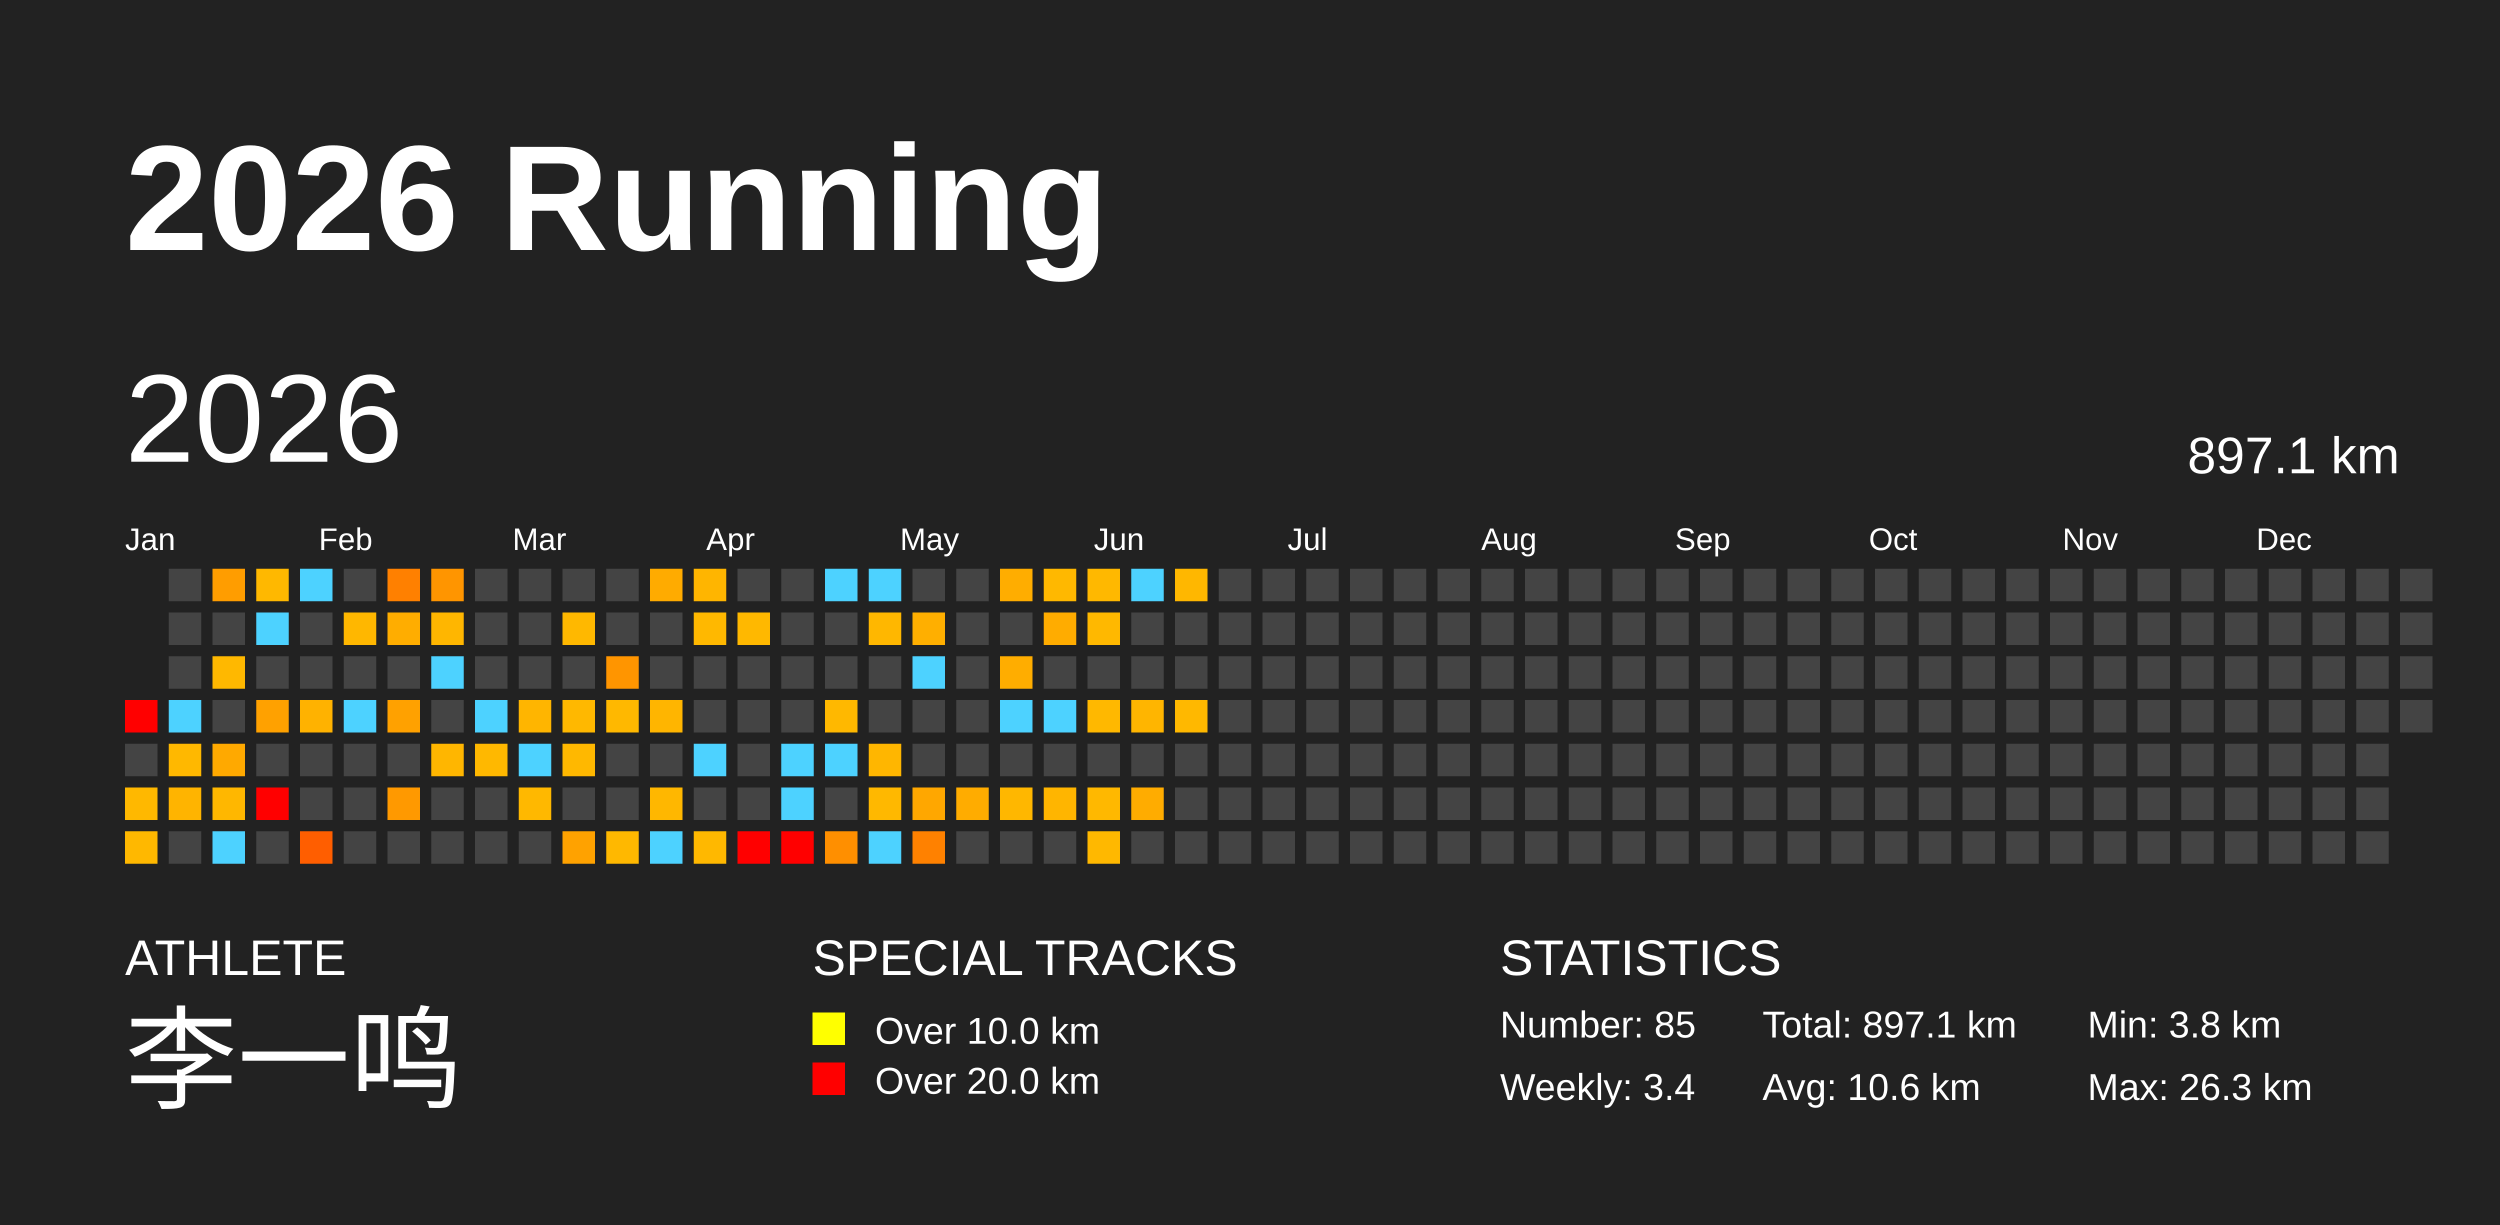
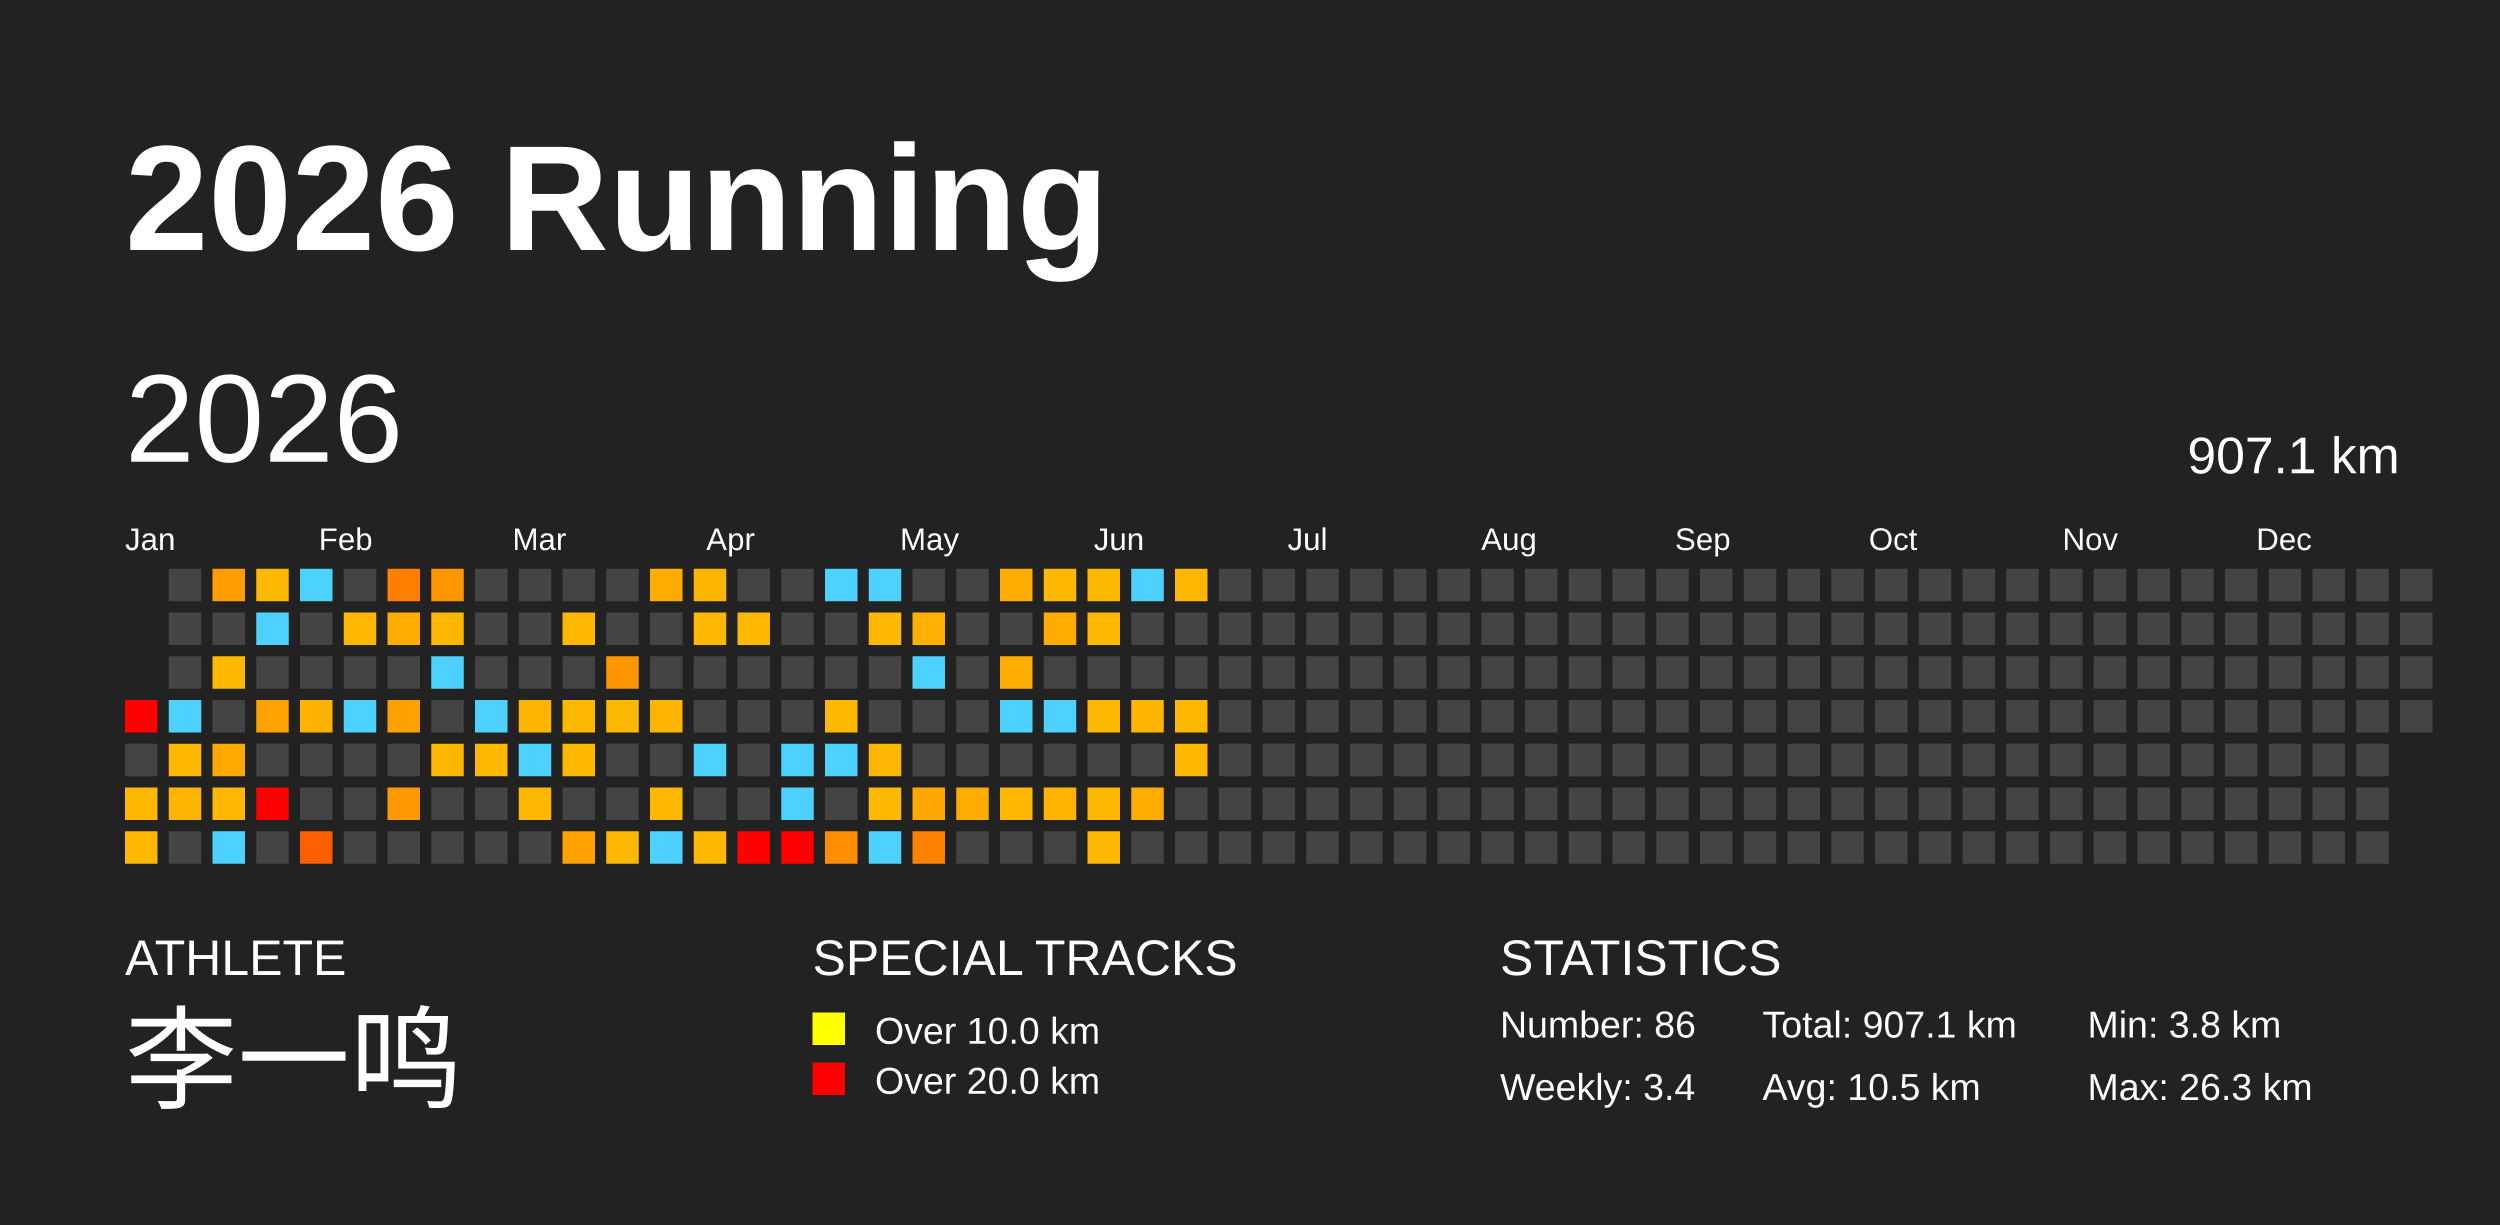
<svg xmlns="http://www.w3.org/2000/svg" baseProfile="full" height="98mm" version="1.1" viewBox="0,0,200,98" width="200mm">
  <defs />
  <rect fill="#222222" height="98" width="200" x="0" y="0" />
  <text fill="#FFFFFF" style="font-size:12px; font-family:Arial; font-weight:bold;" x="10" y="20">2026 Running</text>
  <text fill="#FFFFFF" style="font-size:4px; font-family:Arial" x="10" y="78">ATHLETE</text>
  <text fill="#FFFFFF" style="font-size:9px; font-family:Arial" x="10" y="88">李一鸣</text>
  <text fill="#FFFFFF" style="font-size:4px; font-family:Arial" x="65" y="78">SPECIAL TRACKS</text>
  <rect fill="yellow" height="2.6" width="2.6" x="65" y="81" />
  <text fill="#FFFFFF" style="font-size:3px; font-family:Arial" x="70" y="83.5">Over 10.0 km</text>
  <rect fill="red" height="2.6" width="2.6" x="65" y="85" />
  <text fill="#FFFFFF" style="font-size:3px; font-family:Arial" x="70" y="87.5">Over 20.0 km</text>
  <text fill="#FFFFFF" style="font-size:4px; font-family:Arial" x="120" y="78">STATISTICS</text>
-   <text fill="#FFFFFF" style="font-size:3px; font-family:Arial" x="120" y="83">Number: 85</text>
+   <text fill="#FFFFFF" style="font-size:3px; font-family:Arial" x="120" y="83">Number: 86</text>
  <text fill="#FFFFFF" style="font-size:3px; font-family:Arial" x="120" y="88">Weekly: 3.4</text>
-   <text fill="#FFFFFF" style="font-size:3px; font-family:Arial" x="141" y="83">Total: 897.1 km</text>
-   <text fill="#FFFFFF" style="font-size:3px; font-family:Arial" x="141" y="88">Avg: 10.6 km</text>
+   <text fill="#FFFFFF" style="font-size:3px; font-family:Arial" x="141" y="83">Total: 907.1 km</text>
+   <text fill="#FFFFFF" style="font-size:3px; font-family:Arial" x="141" y="88">Avg: 10.5 km</text>
  <text fill="#FFFFFF" style="font-size:3px; font-family:Arial" x="167" y="83">Min: 3.8 km</text>
  <text fill="#FFFFFF" style="font-size:3px; font-family:Arial" x="167" y="88">Max: 26.3 km</text>
  <text dominant-baseline="hanging" fill="#FFFFFF" style="font-size:10.0px; font-family:Arial;" x="10" y="30">2026</text>
-   <text dominant-baseline="hanging" fill="#FFFFFF" style="font-size:4.125px; font-family:Arial;" x="175" y="35">897.1 km</text>
+   <text dominant-baseline="hanging" fill="#FFFFFF" style="font-size:4.125px; font-family:Arial;" x="175" y="35">907.1 km</text>
  <text fill="#FFFFFF" style="font-size:2.5px; font-family:Arial" x="10.0" y="44">Jan</text>
  <text fill="#FFFFFF" style="font-size:2.5px; font-family:Arial" x="25.5" y="44">Feb</text>
  <text fill="#FFFFFF" style="font-size:2.5px; font-family:Arial" x="41.0" y="44">Mar</text>
  <text fill="#FFFFFF" style="font-size:2.5px; font-family:Arial" x="56.5" y="44">Apr</text>
  <text fill="#FFFFFF" style="font-size:2.5px; font-family:Arial" x="72.0" y="44">May</text>
  <text fill="#FFFFFF" style="font-size:2.5px; font-family:Arial" x="87.5" y="44">Jun</text>
  <text fill="#FFFFFF" style="font-size:2.5px; font-family:Arial" x="103.0" y="44">Jul</text>
  <text fill="#FFFFFF" style="font-size:2.5px; font-family:Arial" x="118.5" y="44">Aug</text>
  <text fill="#FFFFFF" style="font-size:2.5px; font-family:Arial" x="134.0" y="44">Sep</text>
  <text fill="#FFFFFF" style="font-size:2.5px; font-family:Arial" x="149.5" y="44">Oct</text>
  <text fill="#FFFFFF" style="font-size:2.5px; font-family:Arial" x="165.0" y="44">Nov</text>
  <text fill="#FFFFFF" style="font-size:2.5px; font-family:Arial" x="180.5" y="44">Dec</text>
  <rect fill="red" height="2.6" width="2.6" x="10.0" y="56.0" />
  <rect fill="#444444" height="2.6" width="2.6" x="10.0" y="59.5" />
  <rect fill="#ffb800" height="2.6" width="2.6" x="10.0" y="63.0" />
  <rect fill="#ffb800" height="2.6" width="2.6" x="10.0" y="66.5" />
  <rect fill="#444444" height="2.6" width="2.6" x="13.5" y="45.5" />
  <rect fill="#444444" height="2.6" width="2.6" x="13.5" y="49.0" />
  <rect fill="#444444" height="2.6" width="2.6" x="13.5" y="52.5" />
  <rect fill="#4dd2ff" height="2.6" width="2.6" x="13.5" y="56.0" />
  <rect fill="#ffb800" height="2.6" width="2.6" x="13.5" y="59.5" />
  <rect fill="#ffb400" height="2.6" width="2.6" x="13.5" y="63.0" />
  <rect fill="#444444" height="2.6" width="2.6" x="13.5" y="66.5" />
  <rect fill="#ff9d00" height="2.6" width="2.6" x="17.0" y="45.5" />
  <rect fill="#444444" height="2.6" width="2.6" x="17.0" y="49.0" />
  <rect fill="#ffb800" height="2.6" width="2.6" x="17.0" y="52.5" />
  <rect fill="#444444" height="2.6" width="2.6" x="17.0" y="56.0" />
  <rect fill="#ffa900" height="2.6" width="2.6" x="17.0" y="59.5" />
  <rect fill="#ffb700" height="2.6" width="2.6" x="17.0" y="63.0" />
  <rect fill="#4dd2ff" height="2.6" width="2.6" x="17.0" y="66.5" />
  <rect fill="#ffb800" height="2.6" width="2.6" x="20.5" y="45.5" />
  <rect fill="#4dd2ff" height="2.6" width="2.6" x="20.5" y="49.0" />
  <rect fill="#444444" height="2.6" width="2.6" x="20.5" y="52.5" />
  <rect fill="#ffa100" height="2.6" width="2.6" x="20.5" y="56.0" />
  <rect fill="#444444" height="2.6" width="2.6" x="20.5" y="59.5" />
  <rect fill="red" height="2.6" width="2.6" x="20.5" y="63.0" />
  <rect fill="#444444" height="2.6" width="2.6" x="20.5" y="66.5" />
  <rect fill="#4dd2ff" height="2.6" width="2.6" x="24.0" y="45.5" />
  <rect fill="#444444" height="2.6" width="2.6" x="24.0" y="49.0" />
  <rect fill="#444444" height="2.6" width="2.6" x="24.0" y="52.5" />
  <rect fill="#ffb200" height="2.6" width="2.6" x="24.0" y="56.0" />
  <rect fill="#444444" height="2.6" width="2.6" x="24.0" y="59.5" />
  <rect fill="#444444" height="2.6" width="2.6" x="24.0" y="63.0" />
  <rect fill="#ff5e00" height="2.6" width="2.6" x="24.0" y="66.5" />
  <rect fill="#444444" height="2.6" width="2.6" x="27.5" y="45.5" />
  <rect fill="#ffb700" height="2.6" width="2.6" x="27.5" y="49.0" />
  <rect fill="#444444" height="2.6" width="2.6" x="27.5" y="52.5" />
  <rect fill="#4dd2ff" height="2.6" width="2.6" x="27.5" y="56.0" />
  <rect fill="#444444" height="2.6" width="2.6" x="27.5" y="59.5" />
  <rect fill="#444444" height="2.6" width="2.6" x="27.5" y="63.0" />
  <rect fill="#444444" height="2.6" width="2.6" x="27.5" y="66.5" />
  <rect fill="#ff8000" height="2.6" width="2.6" x="31.0" y="45.5" />
  <rect fill="#ffad00" height="2.6" width="2.6" x="31.0" y="49.0" />
  <rect fill="#444444" height="2.6" width="2.6" x="31.0" y="52.5" />
  <rect fill="#ffa100" height="2.6" width="2.6" x="31.0" y="56.0" />
  <rect fill="#444444" height="2.6" width="2.6" x="31.0" y="59.5" />
  <rect fill="#ff9900" height="2.6" width="2.6" x="31.0" y="63.0" />
  <rect fill="#444444" height="2.6" width="2.6" x="31.0" y="66.5" />
  <rect fill="#ff9500" height="2.6" width="2.6" x="34.5" y="45.5" />
  <rect fill="#ffb600" height="2.6" width="2.6" x="34.5" y="49.0" />
  <rect fill="#4dd2ff" height="2.6" width="2.6" x="34.5" y="52.5" />
  <rect fill="#444444" height="2.6" width="2.6" x="34.5" y="56.0" />
  <rect fill="#ffb600" height="2.6" width="2.6" x="34.5" y="59.5" />
  <rect fill="#444444" height="2.6" width="2.6" x="34.5" y="63.0" />
  <rect fill="#444444" height="2.6" width="2.6" x="34.5" y="66.5" />
  <rect fill="#444444" height="2.6" width="2.6" x="38.0" y="45.5" />
  <rect fill="#444444" height="2.6" width="2.6" x="38.0" y="49.0" />
  <rect fill="#444444" height="2.6" width="2.6" x="38.0" y="52.5" />
  <rect fill="#4dd2ff" height="2.6" width="2.6" x="38.0" y="56.0" />
  <rect fill="#ffb800" height="2.6" width="2.6" x="38.0" y="59.5" />
  <rect fill="#444444" height="2.6" width="2.6" x="38.0" y="63.0" />
  <rect fill="#444444" height="2.6" width="2.6" x="38.0" y="66.5" />
  <rect fill="#444444" height="2.6" width="2.6" x="41.5" y="45.5" />
  <rect fill="#444444" height="2.6" width="2.6" x="41.5" y="49.0" />
  <rect fill="#444444" height="2.6" width="2.6" x="41.5" y="52.5" />
  <rect fill="#ffb500" height="2.6" width="2.6" x="41.5" y="56.0" />
  <rect fill="#4dd2ff" height="2.6" width="2.6" x="41.5" y="59.5" />
  <rect fill="#ffb800" height="2.6" width="2.6" x="41.5" y="63.0" />
  <rect fill="#444444" height="2.6" width="2.6" x="41.5" y="66.5" />
  <rect fill="#444444" height="2.6" width="2.6" x="45.0" y="45.5" />
  <rect fill="#ffb800" height="2.6" width="2.6" x="45.0" y="49.0" />
  <rect fill="#444444" height="2.6" width="2.6" x="45.0" y="52.5" />
  <rect fill="#ffb800" height="2.6" width="2.6" x="45.0" y="56.0" />
  <rect fill="#ffb800" height="2.6" width="2.6" x="45.0" y="59.5" />
  <rect fill="#444444" height="2.6" width="2.6" x="45.0" y="63.0" />
  <rect fill="#ffa200" height="2.6" width="2.6" x="45.0" y="66.5" />
  <rect fill="#444444" height="2.6" width="2.6" x="48.5" y="45.5" />
  <rect fill="#444444" height="2.6" width="2.6" x="48.5" y="49.0" />
  <rect fill="#ff9500" height="2.6" width="2.6" x="48.5" y="52.5" />
  <rect fill="#ffb800" height="2.6" width="2.6" x="48.5" y="56.0" />
  <rect fill="#444444" height="2.6" width="2.6" x="48.5" y="59.5" />
  <rect fill="#444444" height="2.6" width="2.6" x="48.5" y="63.0" />
  <rect fill="#ffb800" height="2.6" width="2.6" x="48.5" y="66.5" />
  <rect fill="#ffab00" height="2.6" width="2.6" x="52.0" y="45.5" />
  <rect fill="#444444" height="2.6" width="2.6" x="52.0" y="49.0" />
  <rect fill="#444444" height="2.6" width="2.6" x="52.0" y="52.5" />
  <rect fill="#ffb500" height="2.6" width="2.6" x="52.0" y="56.0" />
  <rect fill="#444444" height="2.6" width="2.6" x="52.0" y="59.5" />
  <rect fill="#ffb700" height="2.6" width="2.6" x="52.0" y="63.0" />
  <rect fill="#4dd2ff" height="2.6" width="2.6" x="52.0" y="66.5" />
  <rect fill="#ffb500" height="2.6" width="2.6" x="55.5" y="45.5" />
  <rect fill="#ffb800" height="2.6" width="2.6" x="55.5" y="49.0" />
  <rect fill="#444444" height="2.6" width="2.6" x="55.5" y="52.5" />
  <rect fill="#444444" height="2.6" width="2.6" x="55.5" y="56.0" />
  <rect fill="#4dd2ff" height="2.6" width="2.6" x="55.5" y="59.5" />
  <rect fill="#444444" height="2.6" width="2.6" x="55.5" y="63.0" />
  <rect fill="#ffb800" height="2.6" width="2.6" x="55.5" y="66.5" />
  <rect fill="#444444" height="2.6" width="2.6" x="59.0" y="45.5" />
  <rect fill="#ffb800" height="2.6" width="2.6" x="59.0" y="49.0" />
  <rect fill="#444444" height="2.6" width="2.6" x="59.0" y="52.5" />
  <rect fill="#444444" height="2.6" width="2.6" x="59.0" y="56.0" />
  <rect fill="#444444" height="2.6" width="2.6" x="59.0" y="59.5" />
  <rect fill="#444444" height="2.6" width="2.6" x="59.0" y="63.0" />
  <rect fill="red" height="2.6" width="2.6" x="59.0" y="66.5" />
  <rect fill="#444444" height="2.6" width="2.6" x="62.5" y="45.5" />
  <rect fill="#444444" height="2.6" width="2.6" x="62.5" y="49.0" />
  <rect fill="#444444" height="2.6" width="2.6" x="62.5" y="52.5" />
  <rect fill="#444444" height="2.6" width="2.6" x="62.5" y="56.0" />
  <rect fill="#4dd2ff" height="2.6" width="2.6" x="62.5" y="59.5" />
  <rect fill="#4dd2ff" height="2.6" width="2.6" x="62.5" y="63.0" />
  <rect fill="red" height="2.6" width="2.6" x="62.5" y="66.5" />
  <rect fill="#4dd2ff" height="2.6" width="2.6" x="66.0" y="45.5" />
  <rect fill="#444444" height="2.6" width="2.6" x="66.0" y="49.0" />
  <rect fill="#444444" height="2.6" width="2.6" x="66.0" y="52.5" />
  <rect fill="#ffb800" height="2.6" width="2.6" x="66.0" y="56.0" />
  <rect fill="#4dd2ff" height="2.6" width="2.6" x="66.0" y="59.5" />
  <rect fill="#444444" height="2.6" width="2.6" x="66.0" y="63.0" />
  <rect fill="#ff8f00" height="2.6" width="2.6" x="66.0" y="66.5" />
  <rect fill="#4dd2ff" height="2.6" width="2.6" x="69.5" y="45.5" />
  <rect fill="#ffb700" height="2.6" width="2.6" x="69.5" y="49.0" />
  <rect fill="#444444" height="2.6" width="2.6" x="69.5" y="52.5" />
  <rect fill="#444444" height="2.6" width="2.6" x="69.5" y="56.0" />
  <rect fill="#ffb600" height="2.6" width="2.6" x="69.5" y="59.5" />
  <rect fill="#ffb800" height="2.6" width="2.6" x="69.5" y="63.0" />
  <rect fill="#4dd2ff" height="2.6" width="2.6" x="69.5" y="66.5" />
  <rect fill="#444444" height="2.6" width="2.6" x="73.0" y="45.5" />
  <rect fill="#ffaf00" height="2.6" width="2.6" x="73.0" y="49.0" />
  <rect fill="#4dd2ff" height="2.6" width="2.6" x="73.0" y="52.5" />
  <rect fill="#444444" height="2.6" width="2.6" x="73.0" y="56.0" />
  <rect fill="#444444" height="2.6" width="2.6" x="73.0" y="59.5" />
  <rect fill="#ffa700" height="2.6" width="2.6" x="73.0" y="63.0" />
  <rect fill="#ff8100" height="2.6" width="2.6" x="73.0" y="66.5" />
  <rect fill="#444444" height="2.6" width="2.6" x="76.5" y="45.5" />
  <rect fill="#444444" height="2.6" width="2.6" x="76.5" y="49.0" />
  <rect fill="#444444" height="2.6" width="2.6" x="76.5" y="52.5" />
  <rect fill="#444444" height="2.6" width="2.6" x="76.5" y="56.0" />
  <rect fill="#444444" height="2.6" width="2.6" x="76.5" y="59.5" />
  <rect fill="#ffac00" height="2.6" width="2.6" x="76.5" y="63.0" />
  <rect fill="#444444" height="2.6" width="2.6" x="76.5" y="66.5" />
  <rect fill="#ffad00" height="2.6" width="2.6" x="80.0" y="45.5" />
  <rect fill="#444444" height="2.6" width="2.6" x="80.0" y="49.0" />
  <rect fill="#ffad00" height="2.6" width="2.6" x="80.0" y="52.5" />
  <rect fill="#4dd2ff" height="2.6" width="2.6" x="80.0" y="56.0" />
  <rect fill="#444444" height="2.6" width="2.6" x="80.0" y="59.5" />
  <rect fill="#ffb700" height="2.6" width="2.6" x="80.0" y="63.0" />
  <rect fill="#444444" height="2.6" width="2.6" x="80.0" y="66.5" />
  <rect fill="#ffb800" height="2.6" width="2.6" x="83.5" y="45.5" />
  <rect fill="#ffac00" height="2.6" width="2.6" x="83.5" y="49.0" />
  <rect fill="#444444" height="2.6" width="2.6" x="83.5" y="52.5" />
  <rect fill="#4dd2ff" height="2.6" width="2.6" x="83.5" y="56.0" />
  <rect fill="#444444" height="2.6" width="2.6" x="83.5" y="59.5" />
  <rect fill="#ffb500" height="2.6" width="2.6" x="83.5" y="63.0" />
  <rect fill="#444444" height="2.6" width="2.6" x="83.5" y="66.5" />
  <rect fill="#ffb800" height="2.6" width="2.6" x="87.0" y="45.5" />
  <rect fill="#ffb800" height="2.6" width="2.6" x="87.0" y="49.0" />
  <rect fill="#444444" height="2.6" width="2.6" x="87.0" y="52.5" />
  <rect fill="#ffb800" height="2.6" width="2.6" x="87.0" y="56.0" />
  <rect fill="#444444" height="2.6" width="2.6" x="87.0" y="59.5" />
  <rect fill="#ffb800" height="2.6" width="2.6" x="87.0" y="63.0" />
  <rect fill="#ffb800" height="2.6" width="2.6" x="87.0" y="66.5" />
  <rect fill="#4dd2ff" height="2.6" width="2.6" x="90.5" y="45.5" />
  <rect fill="#444444" height="2.6" width="2.6" x="90.5" y="49.0" />
  <rect fill="#444444" height="2.6" width="2.6" x="90.5" y="52.5" />
  <rect fill="#ffb500" height="2.6" width="2.6" x="90.5" y="56.0" />
  <rect fill="#444444" height="2.6" width="2.6" x="90.5" y="59.5" />
  <rect fill="#ffac00" height="2.6" width="2.6" x="90.5" y="63.0" />
  <rect fill="#444444" height="2.6" width="2.6" x="90.5" y="66.5" />
  <rect fill="#ffb700" height="2.6" width="2.6" x="94.0" y="45.5" />
  <rect fill="#444444" height="2.6" width="2.6" x="94.0" y="49.0" />
  <rect fill="#444444" height="2.6" width="2.6" x="94.0" y="52.5" />
  <rect fill="#ffb800" height="2.6" width="2.6" x="94.0" y="56.0" />
-   <rect fill="#444444" height="2.6" width="2.6" x="94.0" y="59.5" />
+   <rect fill="#ffb800" height="2.6" width="2.6" x="94.0" y="59.5" />
  <rect fill="#444444" height="2.6" width="2.6" x="94.0" y="63.0" />
  <rect fill="#444444" height="2.6" width="2.6" x="94.0" y="66.5" />
  <rect fill="#444444" height="2.6" width="2.6" x="97.5" y="45.5" />
  <rect fill="#444444" height="2.6" width="2.6" x="97.5" y="49.0" />
  <rect fill="#444444" height="2.6" width="2.6" x="97.5" y="52.5" />
  <rect fill="#444444" height="2.6" width="2.6" x="97.5" y="56.0" />
  <rect fill="#444444" height="2.6" width="2.6" x="97.5" y="59.5" />
  <rect fill="#444444" height="2.6" width="2.6" x="97.5" y="63.0" />
  <rect fill="#444444" height="2.6" width="2.6" x="97.5" y="66.5" />
  <rect fill="#444444" height="2.6" width="2.6" x="101.0" y="45.5" />
  <rect fill="#444444" height="2.6" width="2.6" x="101.0" y="49.0" />
  <rect fill="#444444" height="2.6" width="2.6" x="101.0" y="52.5" />
  <rect fill="#444444" height="2.6" width="2.6" x="101.0" y="56.0" />
  <rect fill="#444444" height="2.6" width="2.6" x="101.0" y="59.5" />
  <rect fill="#444444" height="2.6" width="2.6" x="101.0" y="63.0" />
  <rect fill="#444444" height="2.6" width="2.6" x="101.0" y="66.5" />
  <rect fill="#444444" height="2.6" width="2.6" x="104.5" y="45.5" />
  <rect fill="#444444" height="2.6" width="2.6" x="104.5" y="49.0" />
  <rect fill="#444444" height="2.6" width="2.6" x="104.5" y="52.5" />
  <rect fill="#444444" height="2.6" width="2.6" x="104.5" y="56.0" />
  <rect fill="#444444" height="2.6" width="2.6" x="104.5" y="59.5" />
  <rect fill="#444444" height="2.6" width="2.6" x="104.5" y="63.0" />
  <rect fill="#444444" height="2.6" width="2.6" x="104.5" y="66.5" />
  <rect fill="#444444" height="2.6" width="2.6" x="108.0" y="45.5" />
  <rect fill="#444444" height="2.6" width="2.6" x="108.0" y="49.0" />
  <rect fill="#444444" height="2.6" width="2.6" x="108.0" y="52.5" />
  <rect fill="#444444" height="2.6" width="2.6" x="108.0" y="56.0" />
  <rect fill="#444444" height="2.6" width="2.6" x="108.0" y="59.5" />
  <rect fill="#444444" height="2.6" width="2.6" x="108.0" y="63.0" />
  <rect fill="#444444" height="2.6" width="2.6" x="108.0" y="66.5" />
  <rect fill="#444444" height="2.6" width="2.6" x="111.5" y="45.5" />
  <rect fill="#444444" height="2.6" width="2.6" x="111.5" y="49.0" />
  <rect fill="#444444" height="2.6" width="2.6" x="111.5" y="52.5" />
  <rect fill="#444444" height="2.6" width="2.6" x="111.5" y="56.0" />
  <rect fill="#444444" height="2.6" width="2.6" x="111.5" y="59.5" />
  <rect fill="#444444" height="2.6" width="2.6" x="111.5" y="63.0" />
  <rect fill="#444444" height="2.6" width="2.6" x="111.5" y="66.5" />
  <rect fill="#444444" height="2.6" width="2.6" x="115.0" y="45.5" />
  <rect fill="#444444" height="2.6" width="2.6" x="115.0" y="49.0" />
  <rect fill="#444444" height="2.6" width="2.6" x="115.0" y="52.5" />
  <rect fill="#444444" height="2.6" width="2.6" x="115.0" y="56.0" />
  <rect fill="#444444" height="2.6" width="2.6" x="115.0" y="59.5" />
  <rect fill="#444444" height="2.6" width="2.6" x="115.0" y="63.0" />
  <rect fill="#444444" height="2.6" width="2.6" x="115.0" y="66.5" />
  <rect fill="#444444" height="2.6" width="2.6" x="118.5" y="45.5" />
  <rect fill="#444444" height="2.6" width="2.6" x="118.5" y="49.0" />
  <rect fill="#444444" height="2.6" width="2.6" x="118.5" y="52.5" />
  <rect fill="#444444" height="2.6" width="2.6" x="118.5" y="56.0" />
  <rect fill="#444444" height="2.6" width="2.6" x="118.5" y="59.5" />
  <rect fill="#444444" height="2.6" width="2.6" x="118.5" y="63.0" />
  <rect fill="#444444" height="2.6" width="2.6" x="118.5" y="66.5" />
  <rect fill="#444444" height="2.6" width="2.6" x="122.0" y="45.5" />
  <rect fill="#444444" height="2.6" width="2.6" x="122.0" y="49.0" />
  <rect fill="#444444" height="2.6" width="2.6" x="122.0" y="52.5" />
  <rect fill="#444444" height="2.6" width="2.6" x="122.0" y="56.0" />
  <rect fill="#444444" height="2.6" width="2.6" x="122.0" y="59.5" />
  <rect fill="#444444" height="2.6" width="2.6" x="122.0" y="63.0" />
  <rect fill="#444444" height="2.6" width="2.6" x="122.0" y="66.5" />
  <rect fill="#444444" height="2.6" width="2.6" x="125.5" y="45.5" />
  <rect fill="#444444" height="2.6" width="2.6" x="125.5" y="49.0" />
  <rect fill="#444444" height="2.6" width="2.6" x="125.5" y="52.5" />
  <rect fill="#444444" height="2.6" width="2.6" x="125.5" y="56.0" />
  <rect fill="#444444" height="2.6" width="2.6" x="125.5" y="59.5" />
  <rect fill="#444444" height="2.6" width="2.6" x="125.5" y="63.0" />
  <rect fill="#444444" height="2.6" width="2.6" x="125.5" y="66.5" />
  <rect fill="#444444" height="2.6" width="2.6" x="129.0" y="45.5" />
  <rect fill="#444444" height="2.6" width="2.6" x="129.0" y="49.0" />
  <rect fill="#444444" height="2.6" width="2.6" x="129.0" y="52.5" />
  <rect fill="#444444" height="2.6" width="2.6" x="129.0" y="56.0" />
  <rect fill="#444444" height="2.6" width="2.6" x="129.0" y="59.5" />
  <rect fill="#444444" height="2.6" width="2.6" x="129.0" y="63.0" />
  <rect fill="#444444" height="2.6" width="2.6" x="129.0" y="66.5" />
  <rect fill="#444444" height="2.6" width="2.6" x="132.5" y="45.5" />
  <rect fill="#444444" height="2.6" width="2.6" x="132.5" y="49.0" />
  <rect fill="#444444" height="2.6" width="2.6" x="132.5" y="52.5" />
  <rect fill="#444444" height="2.6" width="2.6" x="132.5" y="56.0" />
  <rect fill="#444444" height="2.6" width="2.6" x="132.5" y="59.5" />
  <rect fill="#444444" height="2.6" width="2.6" x="132.5" y="63.0" />
  <rect fill="#444444" height="2.6" width="2.6" x="132.5" y="66.5" />
  <rect fill="#444444" height="2.6" width="2.6" x="136.0" y="45.5" />
  <rect fill="#444444" height="2.6" width="2.6" x="136.0" y="49.0" />
  <rect fill="#444444" height="2.6" width="2.6" x="136.0" y="52.5" />
  <rect fill="#444444" height="2.6" width="2.6" x="136.0" y="56.0" />
  <rect fill="#444444" height="2.6" width="2.6" x="136.0" y="59.5" />
  <rect fill="#444444" height="2.6" width="2.6" x="136.0" y="63.0" />
  <rect fill="#444444" height="2.6" width="2.6" x="136.0" y="66.5" />
  <rect fill="#444444" height="2.6" width="2.6" x="139.5" y="45.5" />
  <rect fill="#444444" height="2.6" width="2.6" x="139.5" y="49.0" />
  <rect fill="#444444" height="2.6" width="2.6" x="139.5" y="52.5" />
  <rect fill="#444444" height="2.6" width="2.6" x="139.5" y="56.0" />
  <rect fill="#444444" height="2.6" width="2.6" x="139.5" y="59.5" />
  <rect fill="#444444" height="2.6" width="2.6" x="139.5" y="63.0" />
  <rect fill="#444444" height="2.6" width="2.6" x="139.5" y="66.5" />
  <rect fill="#444444" height="2.6" width="2.6" x="143.0" y="45.5" />
  <rect fill="#444444" height="2.6" width="2.6" x="143.0" y="49.0" />
  <rect fill="#444444" height="2.6" width="2.6" x="143.0" y="52.5" />
  <rect fill="#444444" height="2.6" width="2.6" x="143.0" y="56.0" />
  <rect fill="#444444" height="2.6" width="2.6" x="143.0" y="59.5" />
  <rect fill="#444444" height="2.6" width="2.6" x="143.0" y="63.0" />
  <rect fill="#444444" height="2.6" width="2.6" x="143.0" y="66.5" />
  <rect fill="#444444" height="2.6" width="2.6" x="146.5" y="45.5" />
  <rect fill="#444444" height="2.6" width="2.6" x="146.5" y="49.0" />
  <rect fill="#444444" height="2.6" width="2.6" x="146.5" y="52.5" />
  <rect fill="#444444" height="2.6" width="2.6" x="146.5" y="56.0" />
  <rect fill="#444444" height="2.6" width="2.6" x="146.5" y="59.5" />
  <rect fill="#444444" height="2.6" width="2.6" x="146.5" y="63.0" />
  <rect fill="#444444" height="2.6" width="2.6" x="146.5" y="66.5" />
  <rect fill="#444444" height="2.6" width="2.6" x="150.0" y="45.5" />
  <rect fill="#444444" height="2.6" width="2.6" x="150.0" y="49.0" />
  <rect fill="#444444" height="2.6" width="2.6" x="150.0" y="52.5" />
  <rect fill="#444444" height="2.6" width="2.6" x="150.0" y="56.0" />
  <rect fill="#444444" height="2.6" width="2.6" x="150.0" y="59.5" />
  <rect fill="#444444" height="2.6" width="2.6" x="150.0" y="63.0" />
  <rect fill="#444444" height="2.6" width="2.6" x="150.0" y="66.5" />
  <rect fill="#444444" height="2.6" width="2.6" x="153.5" y="45.5" />
  <rect fill="#444444" height="2.6" width="2.6" x="153.5" y="49.0" />
  <rect fill="#444444" height="2.6" width="2.6" x="153.5" y="52.5" />
  <rect fill="#444444" height="2.6" width="2.6" x="153.5" y="56.0" />
  <rect fill="#444444" height="2.6" width="2.6" x="153.5" y="59.5" />
  <rect fill="#444444" height="2.6" width="2.6" x="153.5" y="63.0" />
  <rect fill="#444444" height="2.6" width="2.6" x="153.5" y="66.5" />
  <rect fill="#444444" height="2.6" width="2.6" x="157.0" y="45.5" />
  <rect fill="#444444" height="2.6" width="2.6" x="157.0" y="49.0" />
  <rect fill="#444444" height="2.6" width="2.6" x="157.0" y="52.5" />
  <rect fill="#444444" height="2.6" width="2.6" x="157.0" y="56.0" />
  <rect fill="#444444" height="2.6" width="2.6" x="157.0" y="59.5" />
  <rect fill="#444444" height="2.6" width="2.6" x="157.0" y="63.0" />
  <rect fill="#444444" height="2.6" width="2.6" x="157.0" y="66.5" />
  <rect fill="#444444" height="2.6" width="2.6" x="160.5" y="45.5" />
  <rect fill="#444444" height="2.6" width="2.6" x="160.5" y="49.0" />
  <rect fill="#444444" height="2.6" width="2.6" x="160.5" y="52.5" />
  <rect fill="#444444" height="2.6" width="2.6" x="160.5" y="56.0" />
  <rect fill="#444444" height="2.6" width="2.6" x="160.5" y="59.5" />
  <rect fill="#444444" height="2.6" width="2.6" x="160.5" y="63.0" />
  <rect fill="#444444" height="2.6" width="2.6" x="160.5" y="66.5" />
  <rect fill="#444444" height="2.6" width="2.6" x="164.0" y="45.5" />
  <rect fill="#444444" height="2.6" width="2.6" x="164.0" y="49.0" />
  <rect fill="#444444" height="2.6" width="2.6" x="164.0" y="52.5" />
  <rect fill="#444444" height="2.6" width="2.6" x="164.0" y="56.0" />
  <rect fill="#444444" height="2.6" width="2.6" x="164.0" y="59.5" />
  <rect fill="#444444" height="2.6" width="2.6" x="164.0" y="63.0" />
  <rect fill="#444444" height="2.6" width="2.6" x="164.0" y="66.5" />
  <rect fill="#444444" height="2.6" width="2.6" x="167.5" y="45.5" />
  <rect fill="#444444" height="2.6" width="2.6" x="167.5" y="49.0" />
  <rect fill="#444444" height="2.6" width="2.6" x="167.5" y="52.5" />
  <rect fill="#444444" height="2.6" width="2.6" x="167.5" y="56.0" />
  <rect fill="#444444" height="2.6" width="2.6" x="167.5" y="59.5" />
  <rect fill="#444444" height="2.6" width="2.6" x="167.5" y="63.0" />
  <rect fill="#444444" height="2.6" width="2.6" x="167.5" y="66.5" />
  <rect fill="#444444" height="2.6" width="2.6" x="171.0" y="45.5" />
  <rect fill="#444444" height="2.6" width="2.6" x="171.0" y="49.0" />
  <rect fill="#444444" height="2.6" width="2.6" x="171.0" y="52.5" />
  <rect fill="#444444" height="2.6" width="2.6" x="171.0" y="56.0" />
  <rect fill="#444444" height="2.6" width="2.6" x="171.0" y="59.5" />
  <rect fill="#444444" height="2.6" width="2.6" x="171.0" y="63.0" />
  <rect fill="#444444" height="2.6" width="2.6" x="171.0" y="66.5" />
  <rect fill="#444444" height="2.6" width="2.6" x="174.5" y="45.5" />
  <rect fill="#444444" height="2.6" width="2.6" x="174.5" y="49.0" />
  <rect fill="#444444" height="2.6" width="2.6" x="174.5" y="52.5" />
  <rect fill="#444444" height="2.6" width="2.6" x="174.5" y="56.0" />
  <rect fill="#444444" height="2.6" width="2.6" x="174.5" y="59.5" />
  <rect fill="#444444" height="2.6" width="2.6" x="174.5" y="63.0" />
  <rect fill="#444444" height="2.6" width="2.6" x="174.5" y="66.5" />
  <rect fill="#444444" height="2.6" width="2.6" x="178.0" y="45.5" />
  <rect fill="#444444" height="2.6" width="2.6" x="178.0" y="49.0" />
  <rect fill="#444444" height="2.6" width="2.6" x="178.0" y="52.5" />
  <rect fill="#444444" height="2.6" width="2.6" x="178.0" y="56.0" />
  <rect fill="#444444" height="2.6" width="2.6" x="178.0" y="59.5" />
  <rect fill="#444444" height="2.6" width="2.6" x="178.0" y="63.0" />
  <rect fill="#444444" height="2.6" width="2.6" x="178.0" y="66.5" />
  <rect fill="#444444" height="2.6" width="2.6" x="181.5" y="45.5" />
  <rect fill="#444444" height="2.6" width="2.6" x="181.5" y="49.0" />
  <rect fill="#444444" height="2.6" width="2.6" x="181.5" y="52.5" />
  <rect fill="#444444" height="2.6" width="2.6" x="181.5" y="56.0" />
  <rect fill="#444444" height="2.6" width="2.6" x="181.5" y="59.5" />
  <rect fill="#444444" height="2.6" width="2.6" x="181.5" y="63.0" />
  <rect fill="#444444" height="2.6" width="2.6" x="181.5" y="66.5" />
  <rect fill="#444444" height="2.6" width="2.6" x="185.0" y="45.5" />
  <rect fill="#444444" height="2.6" width="2.6" x="185.0" y="49.0" />
  <rect fill="#444444" height="2.6" width="2.6" x="185.0" y="52.5" />
  <rect fill="#444444" height="2.6" width="2.6" x="185.0" y="56.0" />
  <rect fill="#444444" height="2.6" width="2.6" x="185.0" y="59.5" />
  <rect fill="#444444" height="2.6" width="2.6" x="185.0" y="63.0" />
  <rect fill="#444444" height="2.6" width="2.6" x="185.0" y="66.5" />
  <rect fill="#444444" height="2.6" width="2.6" x="188.5" y="45.5" />
  <rect fill="#444444" height="2.6" width="2.6" x="188.5" y="49.0" />
  <rect fill="#444444" height="2.6" width="2.6" x="188.5" y="52.5" />
  <rect fill="#444444" height="2.6" width="2.6" x="188.5" y="56.0" />
  <rect fill="#444444" height="2.6" width="2.6" x="188.5" y="59.5" />
  <rect fill="#444444" height="2.6" width="2.6" x="188.5" y="63.0" />
  <rect fill="#444444" height="2.6" width="2.6" x="188.5" y="66.5" />
  <rect fill="#444444" height="2.6" width="2.6" x="192.0" y="45.5" />
  <rect fill="#444444" height="2.6" width="2.6" x="192.0" y="49.0" />
  <rect fill="#444444" height="2.6" width="2.6" x="192.0" y="52.5" />
  <rect fill="#444444" height="2.6" width="2.6" x="192.0" y="56.0" />
</svg>
